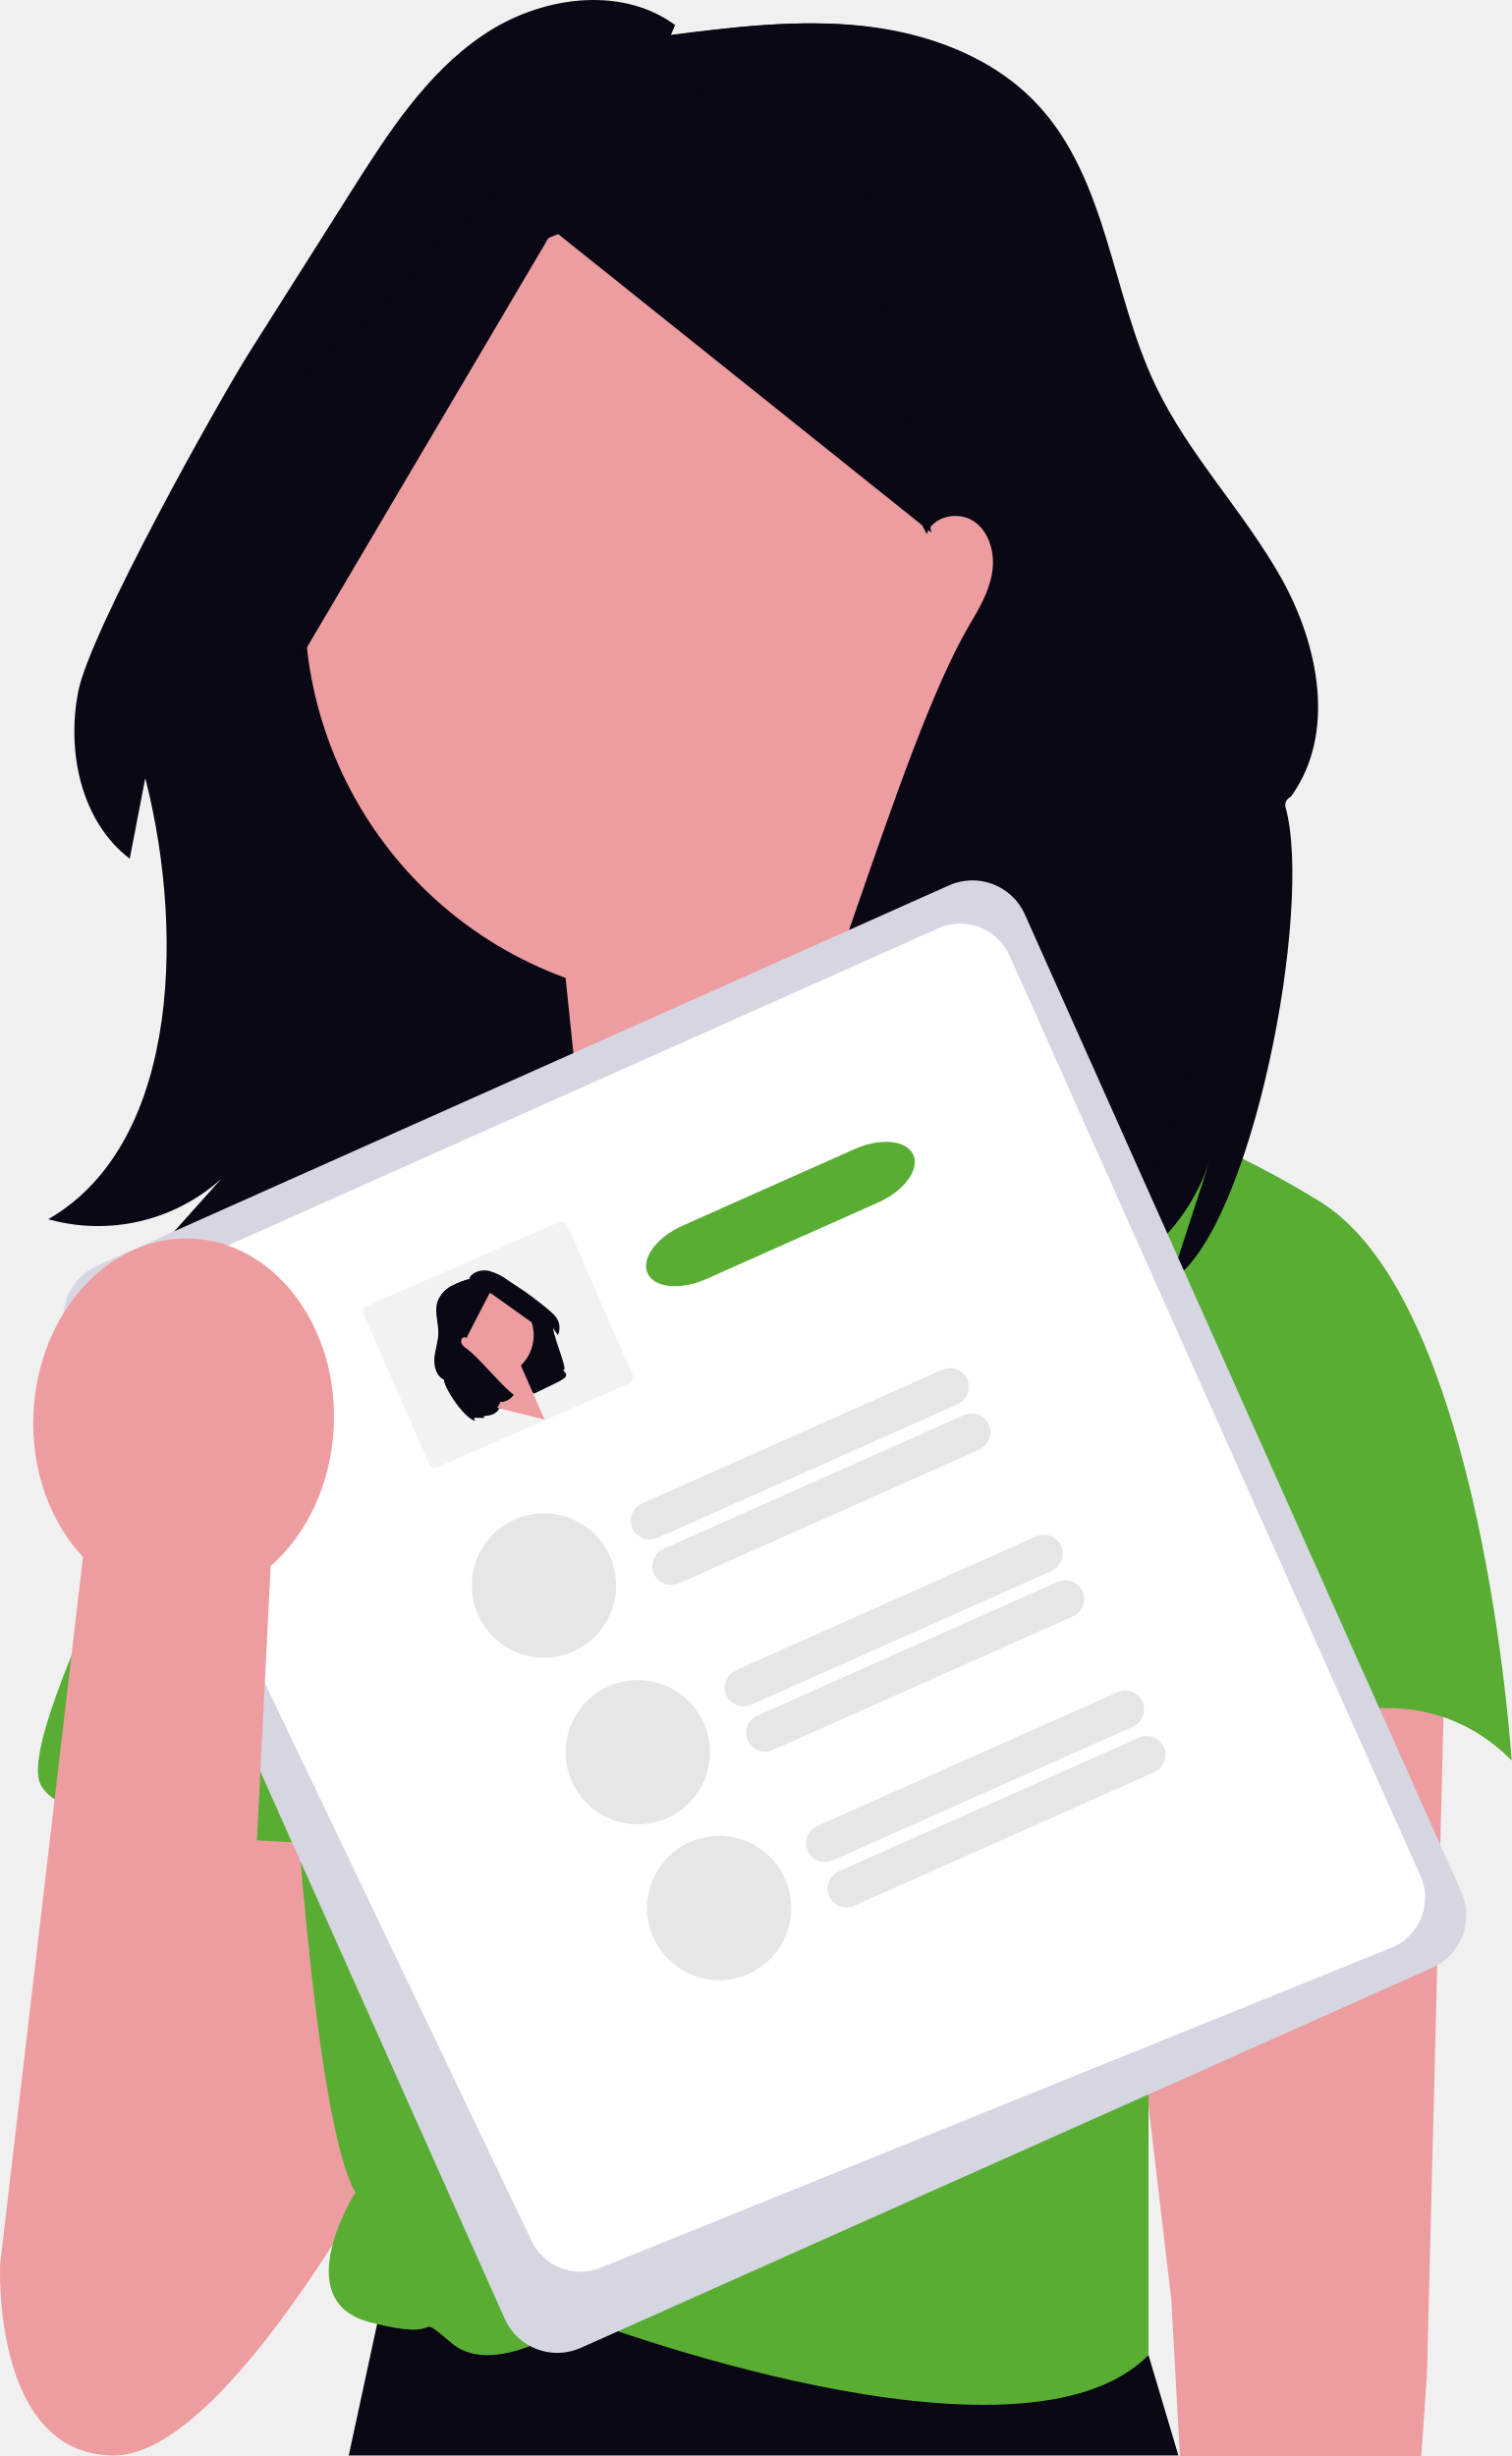
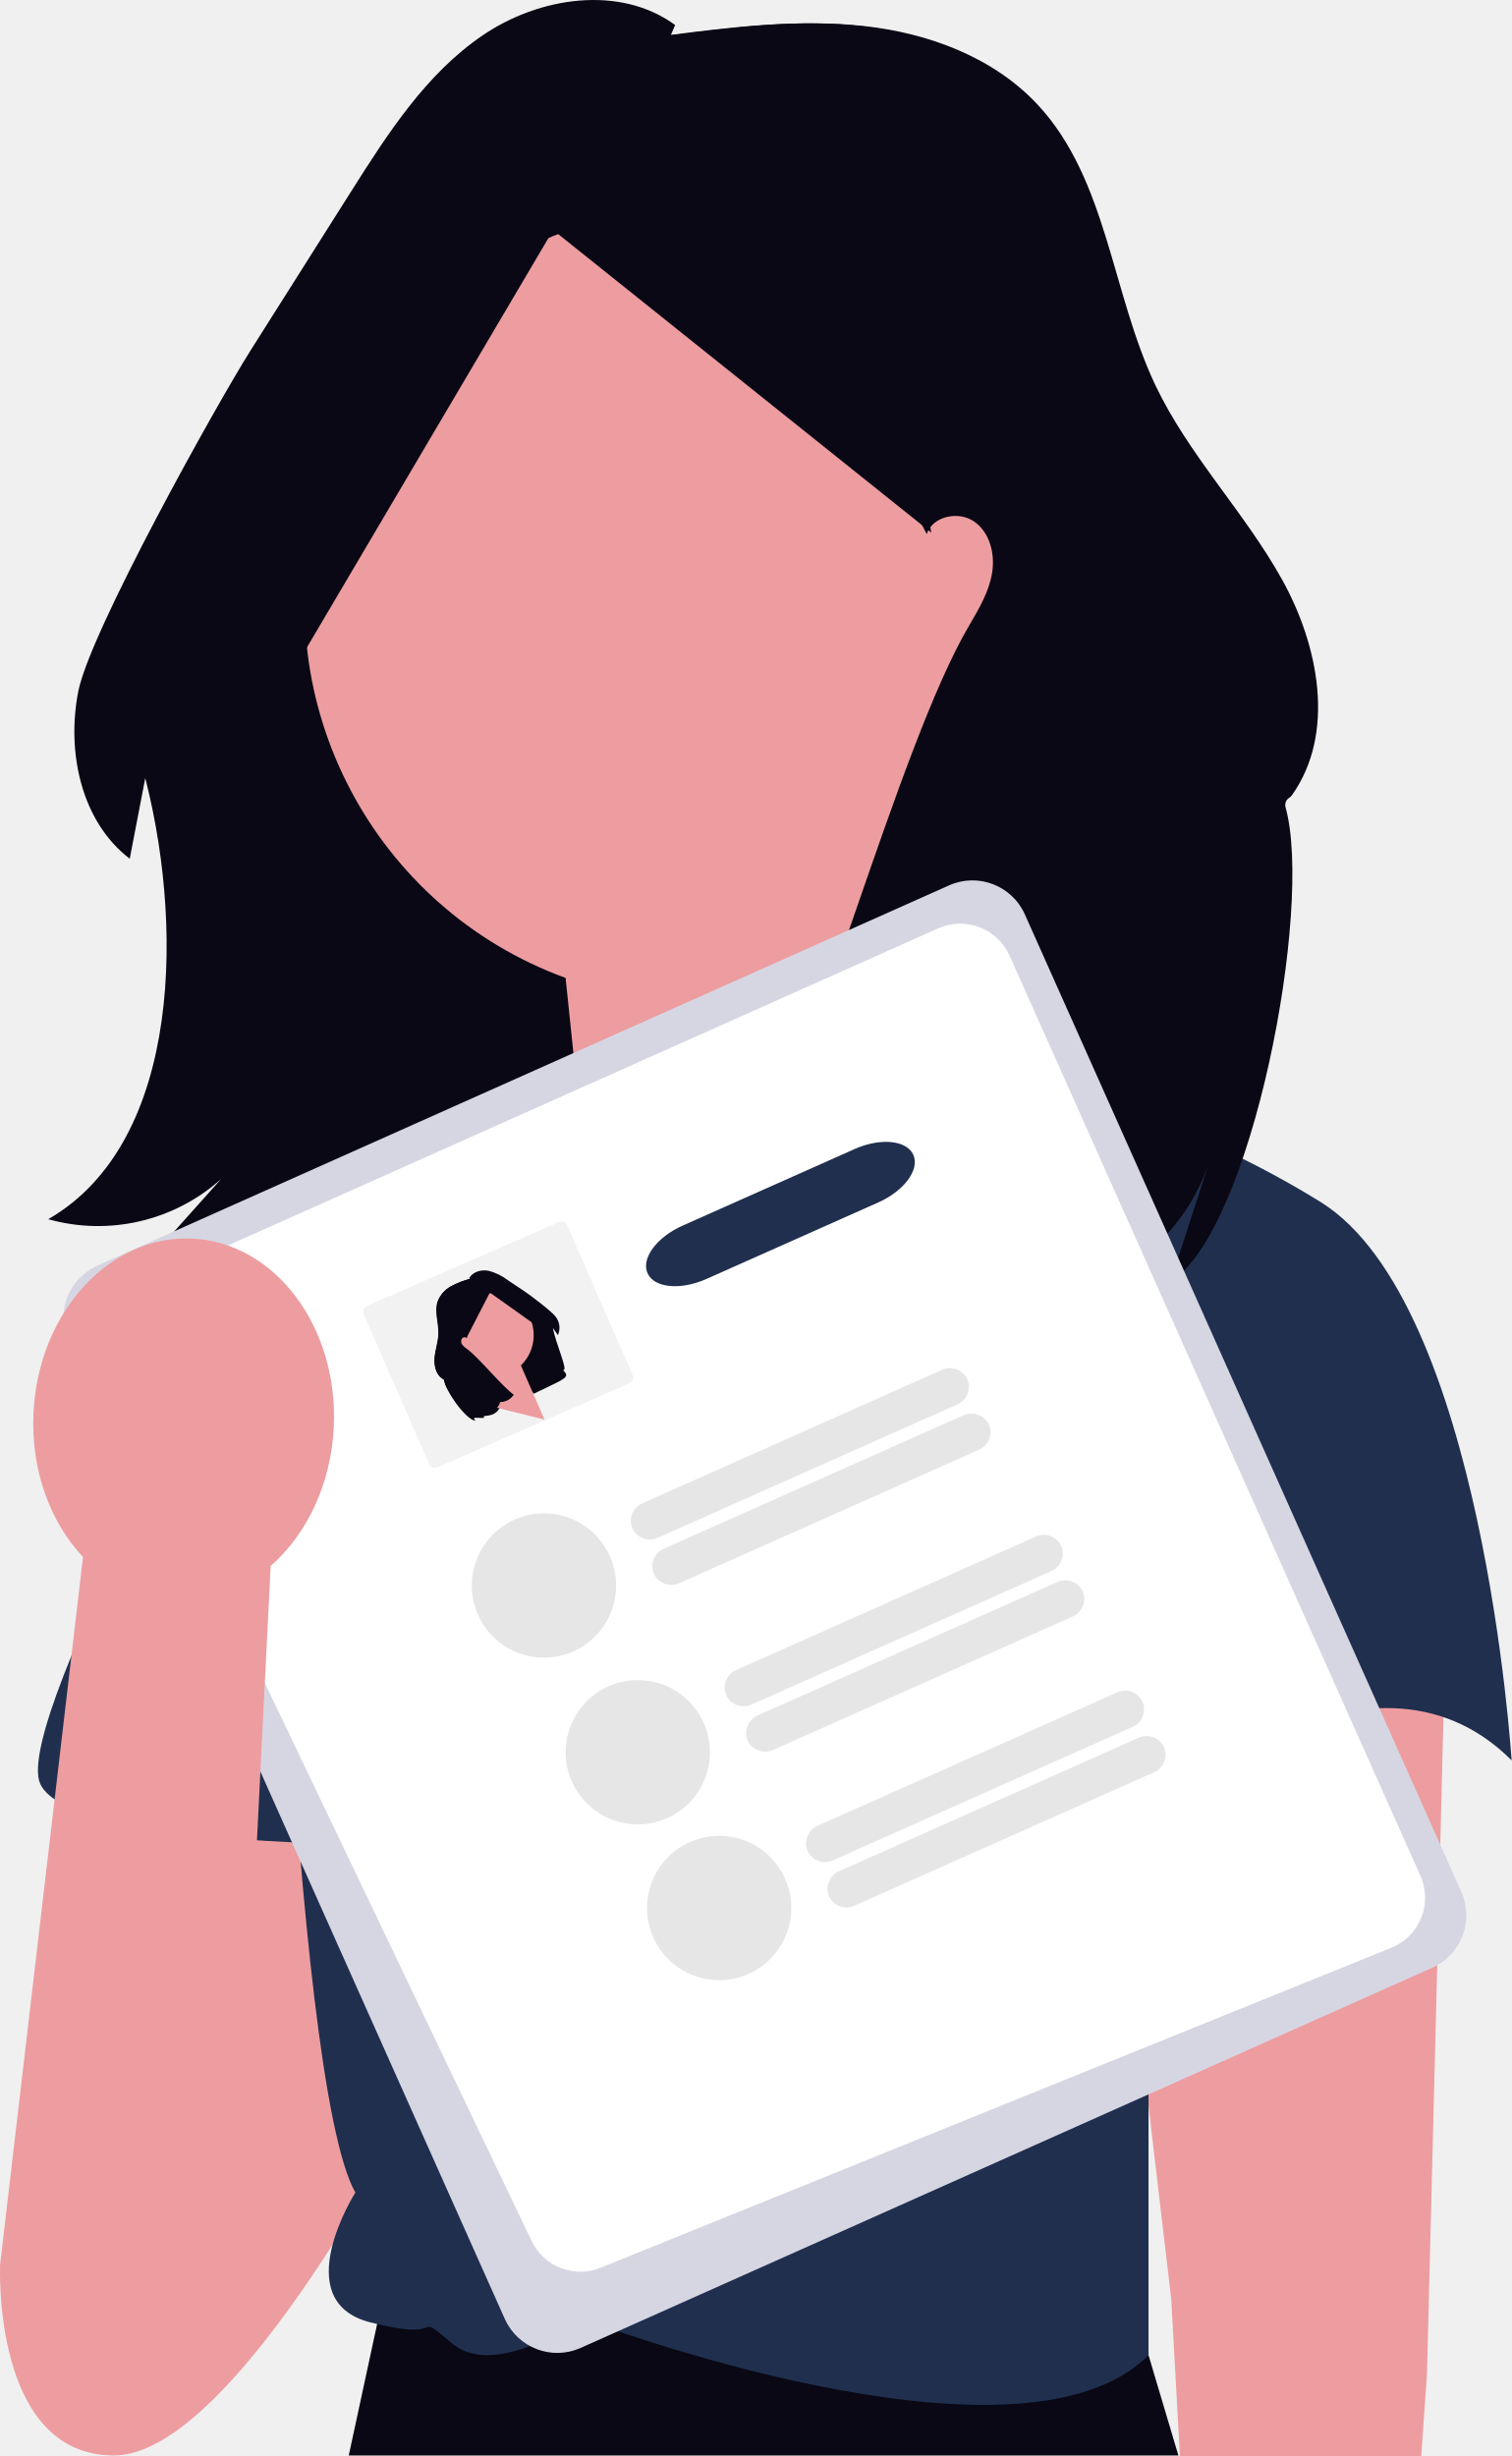
<svg xmlns="http://www.w3.org/2000/svg" width="492.358" height="800" viewBox="0 0 492.358 800" role="img" artist="Katerina Limpitsouni" source="https://undraw.co/">
  <g id="Group_2120" data-name="Group 2120" transform="translate(-735 -139.33)">
    <path id="Path_22804-461" data-name="Path 22804" d="M451.532,511.159l-5.865,233.474-1.862,26.573H365.2L362.366,720l-22.98-195.166Z" transform="translate(754.117 168.124)" fill="#ed9da0" />
    <path id="Path_22806-462" data-name="Path 22806" d="M120.834,698.862l-13.3,61.594H377.761l-9.728-32.673Z" transform="translate(741.057 178.697)" fill="#090814" />
    <path id="Path_22807-463" data-name="Path 22807" d="M37.139,661.926l-37.1,45.7s-2.789,62.238,37.1,62.238,98.872-116.628,98.872-116.628L94.526,548.3,27.65,531.872l9.488,130.054Z" transform="translate(735 169.291)" fill="#ed9da0" />
-     <path id="Path_22809-464" data-name="Path 22809" d="M306.9,325.287s-46.93,175.984-123.19,21.118l-100.8,46.754s7.039,265.151,28.157,302.7c0,0-22.289,35.2,4.693,42.236s12.905-4.693,26.984,7.039,42.236-8.213,42.236-8.213,142.425,54.323,184.435,11.909v-175.7s71.336-64.985,118.264-18.056c0,0-9.385-149-62.182-181.851s-118.6-47.928-118.6-47.928Z" transform="translate(739.671 157.654)" fill="#58AD32" />
-     <path id="Path_22810-465" data-name="Path 22810" d="M108.634,401.857,86.929,389.54s-83.89,148.414-74.5,169.532S132.1,579.017,132.1,579.017Z" transform="translate(735.659 161.273)" fill="#58AD32" />
+     <path id="Path_22809-464" data-name="Path 22809" d="M306.9,325.287s-46.93,175.984-123.19,21.118l-100.8,46.754s7.039,265.151,28.157,302.7c0,0-22.289,35.2,4.693,42.236s12.905-4.693,26.984,7.039,42.236-8.213,42.236-8.213,142.425,54.323,184.435,11.909v-175.7s71.336-64.985,118.264-18.056c0,0-9.385-149-62.182-181.851s-118.6-47.928-118.6-47.928Z" transform="translate(739.671 157.654)" fill="#202F4E" />
+     <path id="Path_22810-465" data-name="Path 22810" d="M108.634,401.857,86.929,389.54s-83.89,148.414-74.5,169.532S132.1,579.017,132.1,579.017Z" transform="translate(735.659 161.273)" fill="#202F4E" />
    <path id="Path_22812-466" data-name="Path 22812" d="M87.84,349.485,63.977,534.95a73.163,73.163,0,0,1-7.157-5.209L72.071,347.889l15.769,1.6Z" transform="translate(738.201 158.927)" fill="#090814" />
    <g id="Group_2118" data-name="Group 2118" transform="translate(750.714 139.33)">
      <path id="Path_22805-467" data-name="Path 22805" d="M302.186,173.977c1.911-5.9,10.4-7.626,15.476-4.074s6.813,10.521,5.828,16.64-4.2,11.62-7.349,16.957C292.6,243.378,261.66,356.155,238.109,396.04a49.793,49.793,0,0,0,47.88,3.527,42.759,42.759,0,0,0,76.877-5.995l-11.582,26.7a66.337,66.337,0,0,0,41.776-41.79l-12.683,39.012c26.562-16.49,46.6-121.867,37.513-154.514a2.782,2.782,0,0,1,1.182-3.106l.036-.023a2.866,2.866,0,0,0,.8-.751c14.405-20.206,8.837-48.9-3.32-70.611-12.253-21.879-30.275-40.284-41.055-62.922-14.314-30.054-15.671-66.982-38.311-91.385C322.853,18.7,301.751,10.837,280.757,8.5s-42.183.343-63.136,3.015l1.45-3.37C201.04-5,174.812-1.04,156.362,11.518s-30.893,31.96-42.824,50.823L80.753,114.18c-10.7,16.924-52.248,91.4-56.1,111.047s.875,42.309,16.766,54.49l6.038-31.38-1.9,1.644c13.5,49.088,13.422,121.713-30.676,147.153a60.059,60.059,0,0,0,56.285-13.079L42.933,415.624a75.361,75.361,0,0,0,42.7-14.3l-21.6,25.617,57.7-29.616-12,30.422L181.874,414.2" transform="translate(-14.876 0.001)" fill="#090814" />
      <path id="Path_22808-468" data-name="Path 22808" d="M352.773,199.353a129.484,129.484,0,1,0-173.84,115.6l17.3,166.41L328.652,381.078s-25.9-36.358-38.829-76.6a129.343,129.343,0,0,0,62.95-105.132Z" transform="translate(-10.423 3.598)" fill="#ed9da0" />
      <path id="Path_22811-469" data-name="Path 22811" d="M205.7,11.113c20.952-2.671,42.148-5.346,63.136-3.015s42.1,10.193,56.462,25.677c22.641,24.4,24,61.332,38.31,91.386,10.781,22.638,28.807,41.044,41.055,62.922,12.157,21.716,17.725,50.4,3.32,70.611a2.866,2.866,0,0,1-.8.751h0a2.765,2.765,0,0,0-1.175,3.147c9.314,29.741-3.633,65.14-30.162,81.612l12.683-39.016c-6.338,19.436-26.57,104.1-46,110.449l11.583-26.7a42.759,42.759,0,0,1-76.877,5.995,49.793,49.793,0,0,1-47.88-3.527c23.546-39.885,51.317-148.431,74.863-188.316,3.151-5.338,6.362-10.837,7.349-16.957s-.747-13.089-5.828-16.64-13.565-1.822-15.476,4.074" transform="translate(-4.127 0.407)" fill="#090814" />
      <path id="Path_22813-470" data-name="Path 22813" d="M298.471,171.809,175.281,73.254,86.8,223.233V128.6L189.356,29.848l82.126,8.213Z" transform="translate(-10.825 1.682)" fill="#090814" />
    </g>
    <path id="Path_22814-471" data-name="Path 22814" d="M465.438,625.638,188,749.51a18.7,18.7,0,0,1-24.673-9.441L21.154,421.641a18.7,18.7,0,0,1,9.436-24.674L308.031,273.094a18.7,18.7,0,0,1,24.668,9.441L474.882,600.97a18.7,18.7,0,0,1-9.441,24.673Z" transform="translate(736.1 154.623)" fill="#d6d6e3" />
    <path id="Path_22815-472" data-name="Path 22815" d="M439.227,604.819,181.66,709.053a17.6,17.6,0,0,1-23.222-8.886L21.058,412.813a17.6,17.6,0,0,1,8.886-23.223L291.069,273a17.6,17.6,0,0,1,23.222,8.887L448.113,581.6a17.6,17.6,0,0,1-8.886,23.222Z" transform="translate(749.531 168.721)" fill="#fff" />
    <path id="Path_22816-473" data-name="Path 22816" d="M88.162,488.589,77.047,710.752.04,716.074,27.03,485.663C16.378,474.3,10.005,457.346,10.9,438.694c1.563-32.641,24.727-58.045,51.737-56.751s47.643,28.8,46.074,61.436C107.816,462.031,99.851,478.3,88.162,488.589Z" transform="translate(735.002 160.843)" fill="#ed9da0" />
-     <path id="Path_22820-474" data-name="Path 22820" d="M78.006,19.014H16.716C7.484,19.014,0,14.757,0,9.507S7.484,0,16.716,0H78.006c9.232,0,16.716,4.256,16.716,9.507S87.238,19.014,78.006,19.014Z" transform="matrix(0.914, -0.407, 0.407, 0.914, 942.041, 545.368)" fill="#58AD32" />
+     <path id="Path_22820-474" data-name="Path 22820" d="M78.006,19.014H16.716C7.484,19.014,0,14.757,0,9.507S7.484,0,16.716,0H78.006c9.232,0,16.716,4.256,16.716,9.507S87.238,19.014,78.006,19.014Z" transform="matrix(0.914, -0.407, 0.407, 0.914, 942.041, 545.368)" fill="#202F4E" />
    <circle id="Ellipse_3612" data-name="Ellipse 3612" cx="23.5" cy="23.5" r="23.5" transform="translate(945.745 737.33)" fill="#e6e6e6" />
    <path id="Path_22848-475" data-name="Path 22848" d="M113,12.307H6.4A6.278,6.278,0,0,1,0,6.153,6.278,6.278,0,0,1,6.4,0H113a6.278,6.278,0,0,1,6.4,6.153,6.278,6.278,0,0,1-6.4,6.153Z" transform="matrix(0.914, -0.407, 0.407, 0.914, 995.523, 736.613)" fill="#e6e6e6" />
    <path id="Path_22852-476" data-name="Path 22852" d="M61.029.248,1.057,32.97a2.028,2.028,0,0,0-.809,2.752l25.537,46.8a2.028,2.028,0,0,0,2.752.809L88.509,50.613a2.029,2.029,0,0,0,.809-2.752L63.78,1.057A2.029,2.029,0,0,0,61.029.248Z" transform="matrix(0.996, 0.087, -0.087, 0.996, 856.287, 531.817)" fill="#f2f2f2" />
    <g id="Group_2119" data-name="Group 2119" transform="matrix(0.914, -0.407, 0.407, 0.914, 867.247, 563.848)">
      <path id="Path_22853-477" data-name="Path 22853" d="M13.361,18.406a1.105,1.105,0,0,0-1.637-.431,1.8,1.8,0,0,0-.617,1.76,5.288,5.288,0,0,0,.777,1.794c2.491,4.219,5.764,16.15,8.255,20.37a5.268,5.268,0,0,1-5.066.373,4.524,4.524,0,0,1-4.266,2.243c-1.735-.135-3.239-1.254-2.642-.052-2.085-.7-3.72-2.337-3.078-.294C2.279,42.425.159,31.276,1.12,27.822a.294.294,0,0,0-.125-.329l0,0a.3.3,0,0,1-.084-.079c-1.524-2.138-.935-5.173.351-7.47,1.3-2.315,3.2-4.262,4.343-6.657C7.116,10.105,7.26,6.2,9.655,3.616A9.511,9.511,0,0,1,15.628.9a28.277,28.277,0,0,1,6.68.319L22.154.862c1.908-1.392,4.683-.972,6.634.356A17.394,17.394,0,0,1,33.319,6.6l3.469,5.484c1.132,1.791,5.528,9.669,5.936,11.748a5.856,5.856,0,0,1-1.774,5.765l-.639-3.32.2.174C39.084,31.64,39.421,42.08,37.8,40.631c1.362,3.308-.215,2.78-11.713,3.19" transform="translate(0 0)" fill="#090814" />
      <path id="Path_22854-478" data-name="Path 22854" d="M.015,14.335a13.7,13.7,0,1,1,18.392,12.23l-.138,19.254L8.138,37.91,2.567,33.561a34.008,34.008,0,0,0,4.108-8.1A13.684,13.684,0,0,1,.015,14.334Z" transform="translate(7.523 7.137)" fill="#ed9da0" />
      <path id="Path_22855-479" data-name="Path 22855" d="M22.308.413a28.284,28.284,0,0,0-6.68-.319A9.512,9.512,0,0,0,9.655,2.811C7.259,5.392,7.116,9.3,5.6,12.479c-1.141,2.4-3.048,4.342-4.343,6.657-1.286,2.3-1.875,5.333-.351,7.47a.3.3,0,0,0,.084.079h0a.293.293,0,0,1,.124.333,7.743,7.743,0,0,0,3.191,8.634L2.965,31.526c.671,2.056,7.508,11.738,7.508,11.738s3.394-.737,4.266-2.243a5.268,5.268,0,0,0,5.066-.373c-2.491-4.22-5.429-15.7-7.92-19.923a5.289,5.289,0,0,1-.777-1.794,1.8,1.8,0,0,1,.617-1.76,1.105,1.105,0,0,1,1.637.431" transform="translate(0.124 0.805)" fill="#090814" />
      <path id="Path_22856-480" data-name="Path 22856" d="M0,15.019,13.033,4.592l9.361,15.867V10.448L11.544,0,2.855.869Z" transform="translate(13.326 3.336)" fill="#090814" />
    </g>
    <path id="Path_22857-481" data-name="Path 22857" d="M113,12.307H6.4A6.278,6.278,0,0,1,0,6.153,6.278,6.278,0,0,1,6.4,0H113a6.278,6.278,0,0,1,6.4,6.153,6.278,6.278,0,0,1-6.4,6.153Z" transform="matrix(0.914, -0.407, 0.407, 0.914, 1002.522, 751.401)" fill="#e6e6e6" />
    <circle id="Ellipse_3613" data-name="Ellipse 3613" cx="23.5" cy="23.5" r="23.5" transform="translate(919.244 686.596)" fill="#e6e6e6" />
    <path id="Path_22858-482" data-name="Path 22858" d="M113,12.307H6.4A6.278,6.278,0,0,1,0,6.153,6.278,6.278,0,0,1,6.4,0H113a6.278,6.278,0,0,1,6.4,6.153,6.278,6.278,0,0,1-6.4,6.153Z" transform="matrix(0.914, -0.407, 0.407, 0.914, 969.022, 685.879)" fill="#e6e6e6" />
    <path id="Path_22859-483" data-name="Path 22859" d="M113,12.307H6.4A6.278,6.278,0,0,1,0,6.153,6.278,6.278,0,0,1,6.4,0H113a6.278,6.278,0,0,1,6.4,6.153,6.278,6.278,0,0,1-6.4,6.153Z" transform="matrix(0.914, -0.407, 0.407, 0.914, 976.022, 700.668)" fill="#e6e6e6" />
    <circle id="Ellipse_3614" data-name="Ellipse 3614" cx="23.5" cy="23.5" r="23.5" transform="translate(888.675 632.283)" fill="#e6e6e6" />
    <path id="Path_22860-484" data-name="Path 22860" d="M113,12.307H6.4A6.278,6.278,0,0,1,0,6.153,6.278,6.278,0,0,1,6.4,0H113a6.278,6.278,0,0,1,6.4,6.153,6.278,6.278,0,0,1-6.4,6.153Z" transform="matrix(0.914, -0.407, 0.407, 0.914, 938.454, 631.566)" fill="#e6e6e6" />
    <path id="Path_22861-485" data-name="Path 22861" d="M113,12.307H6.4A6.278,6.278,0,0,1,0,6.153,6.278,6.278,0,0,1,6.4,0H113a6.278,6.278,0,0,1,6.4,6.153,6.278,6.278,0,0,1-6.4,6.153Z" transform="matrix(0.914, -0.407, 0.407, 0.914, 945.454, 646.354)" fill="#e6e6e6" />
  </g>
</svg>
